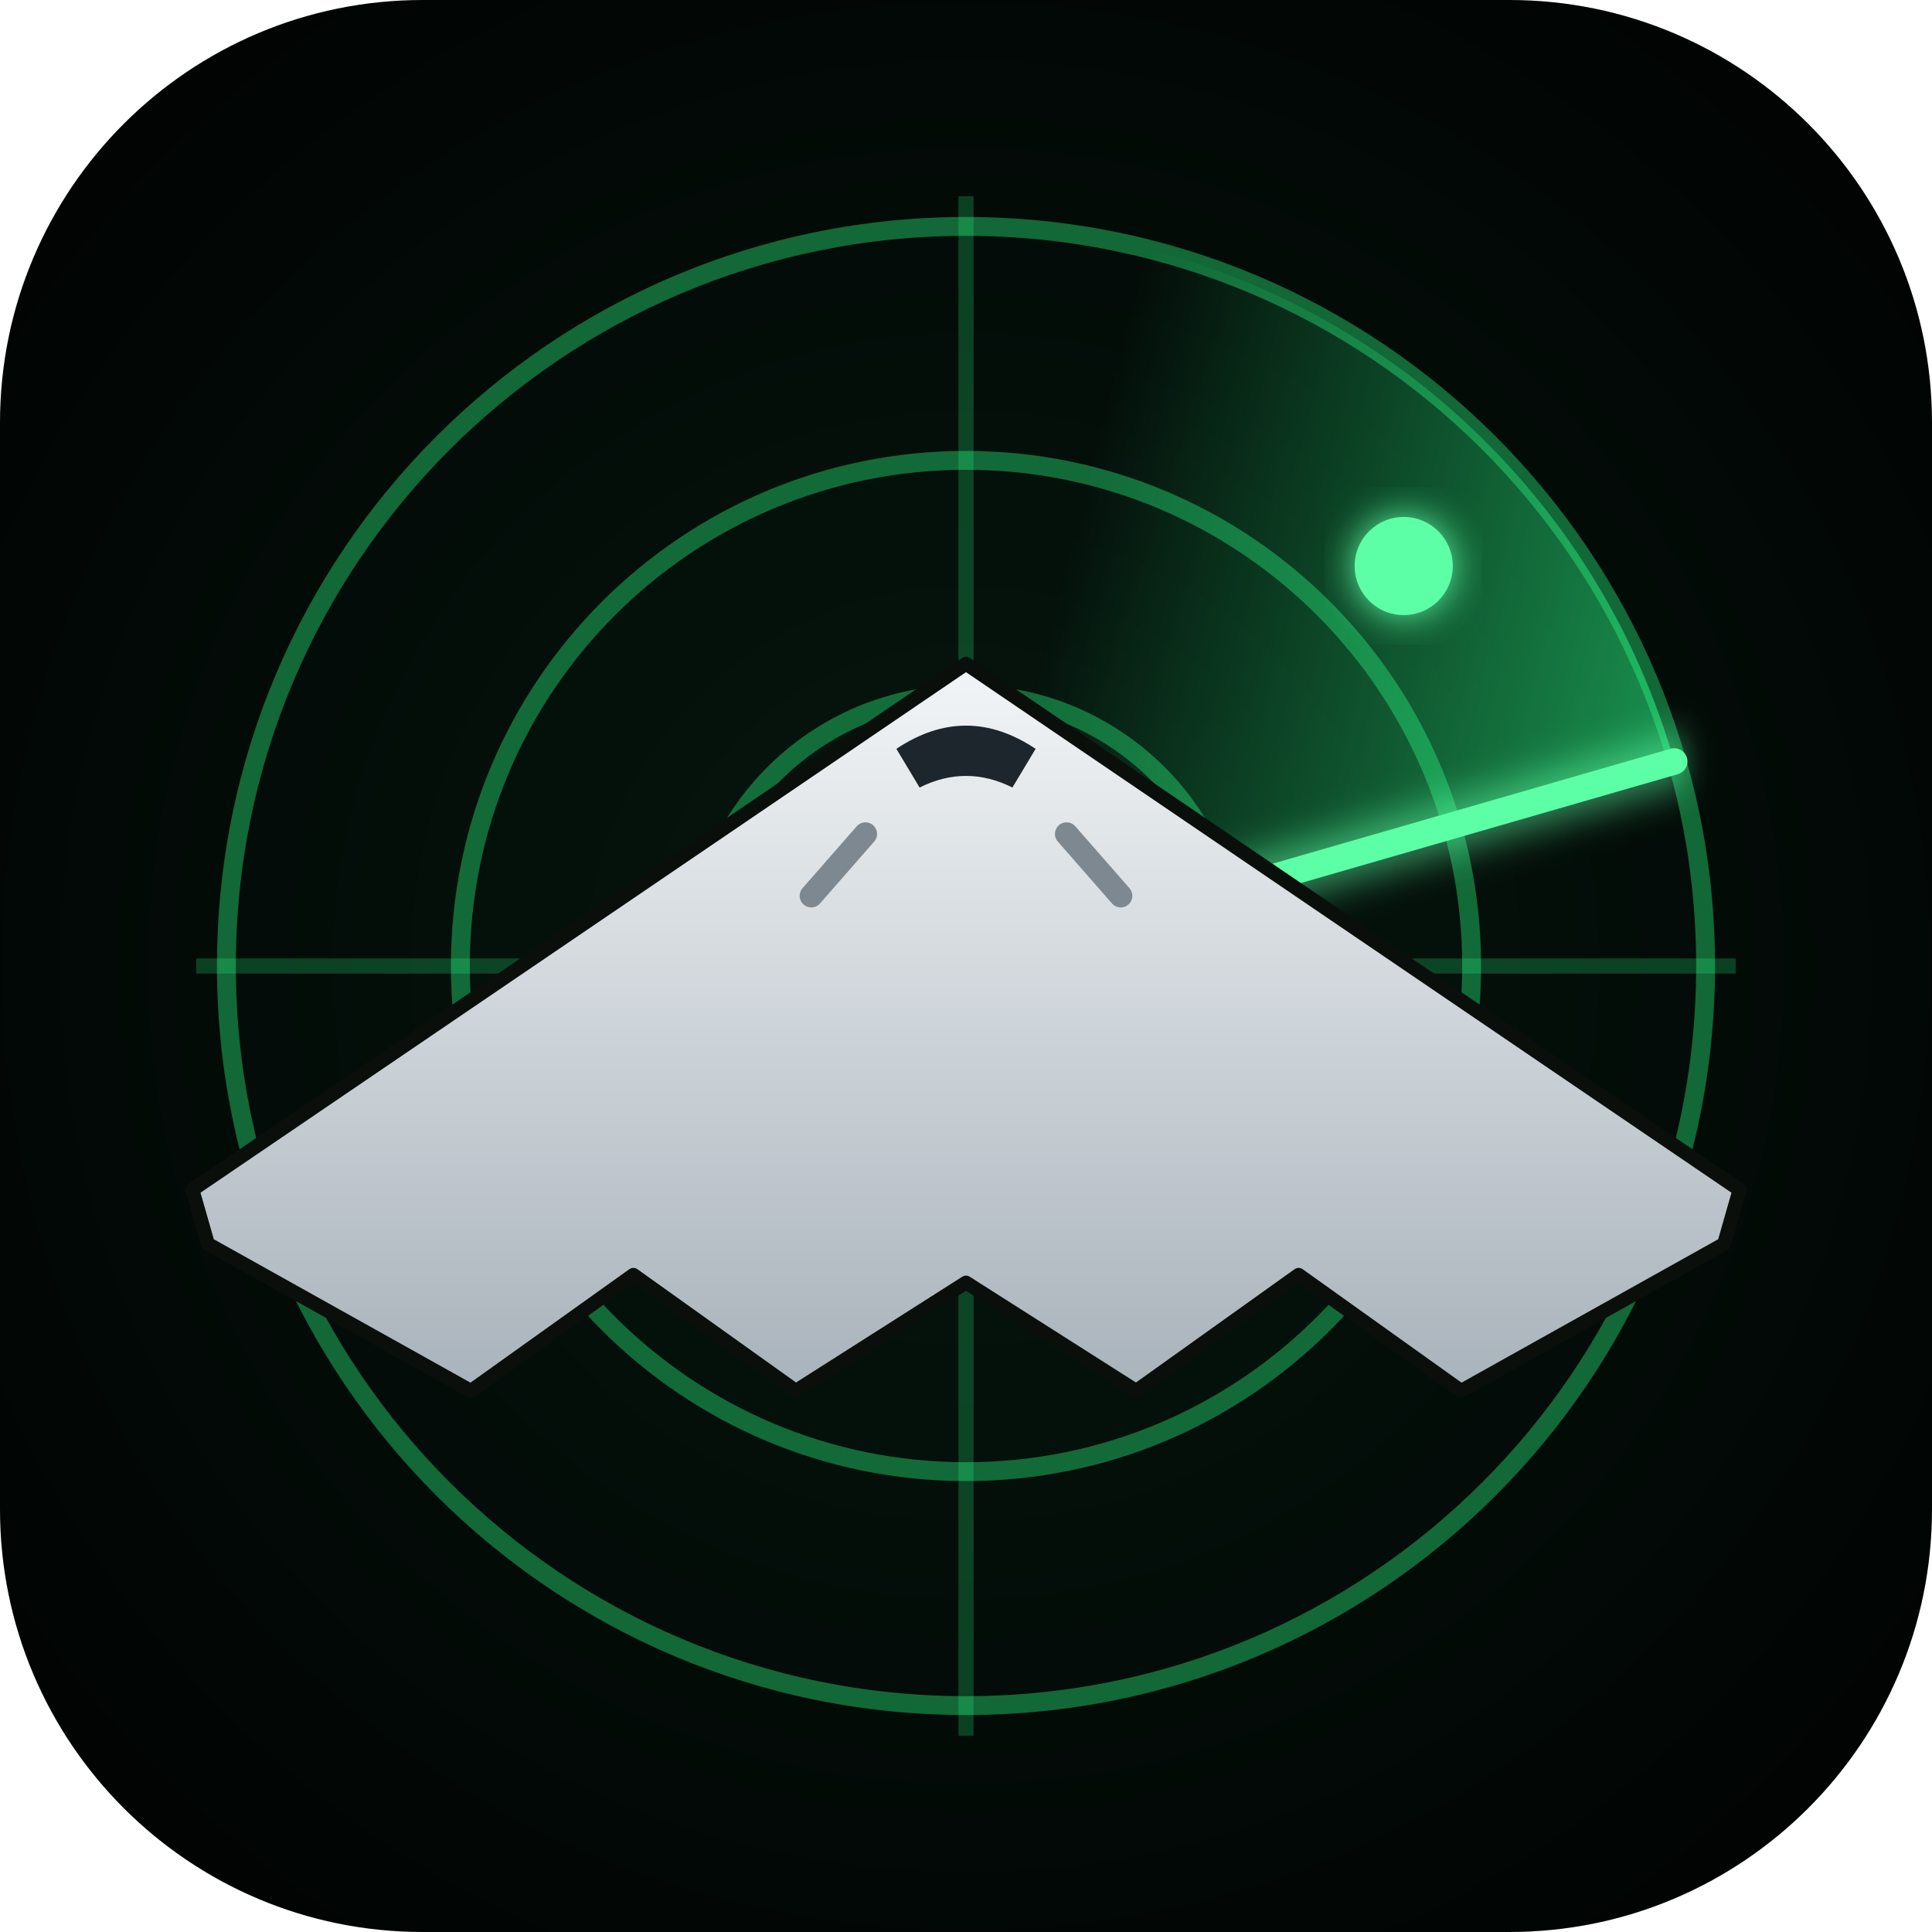
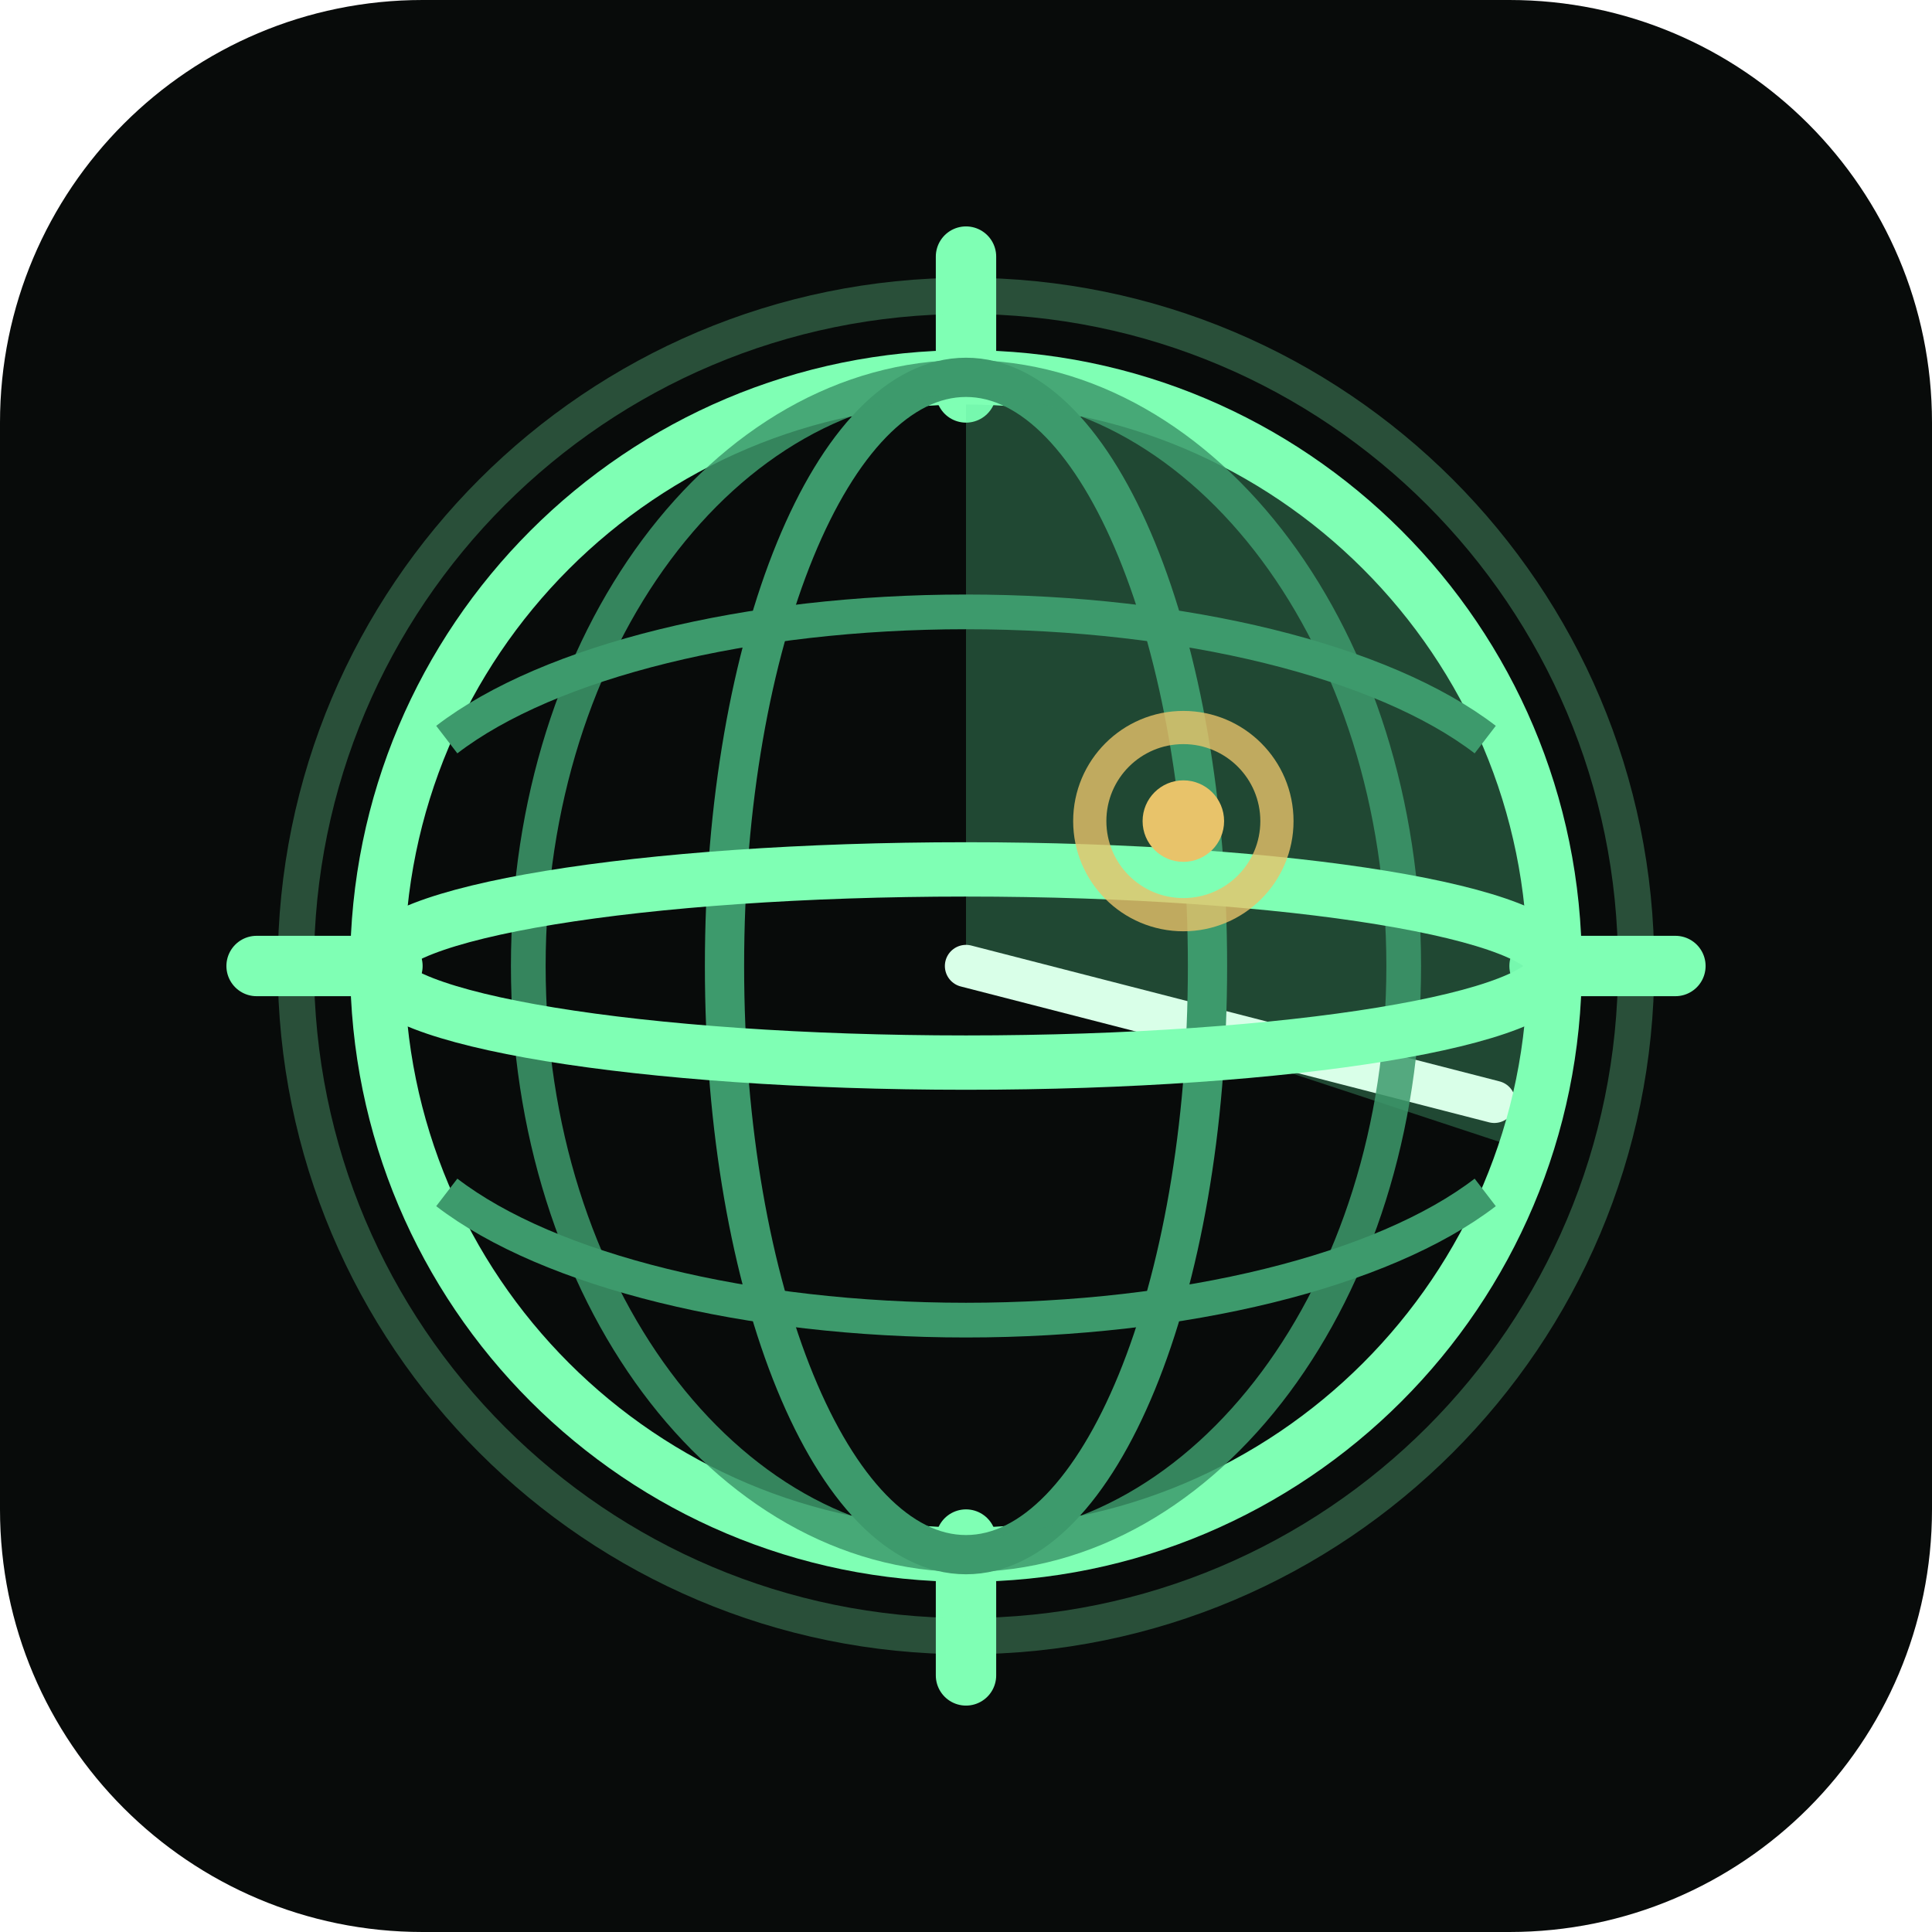
- <svg xmlns="http://www.w3.org/2000/svg" viewBox="0 0 512 512">
-   <defs>
-     <radialGradient id="bg" cx="50%" cy="50%" r="60%">
-       <stop offset="0" stop-color="#06180f" />
-       <stop offset="1" stop-color="#010403" />
-     </radialGradient>
-     <linearGradient id="sw" x1="0" y1="0" x2="1" y2="0">
-       <stop offset="0" stop-color="#2bff88" stop-opacity="0" />
-       <stop offset="1" stop-color="#2bff88" stop-opacity=".55" />
-     </linearGradient>
-     <linearGradient id="b2" x1="0" y1="0" x2="0" y2="1">
-       <stop offset="0" stop-color="#f2f5f7" />
-       <stop offset="1" stop-color="#a9b3bb" />
-     </linearGradient>
-     <filter id="gl" x="-30%" y="-30%" width="160%" height="160%">
-       <feGaussianBlur stdDeviation="5" result="b" />
-       <feMerge>
-         <feMergeNode in="b" />
-         <feMergeNode in="SourceGraphic" />
-       </feMerge>
-     </filter>
-   </defs>
-   <rect width="512" height="512" rx="112" fill="url(#bg)" />
-   <g fill="none" stroke="#2bff88" stroke-opacity=".38" stroke-width="5">
-     <circle cx="256" cy="256" r="196" />
-     <circle cx="256" cy="256" r="134" />
-     <circle cx="256" cy="256" r="72" />
-     <path d="M256 52v408M52 256h408" stroke-opacity=".22" stroke-width="4" />
+ <svg xmlns="http://www.w3.org/2000/svg" viewBox="0 0 64 64" role="img" aria-label="Frontline">
+   <rect width="64" height="64" rx="14" fill="#080b0a" />
+   <g fill="none" stroke="#7fffb4" stroke-width="2" stroke-linecap="round">
+     <line x1="32" y1="8.5" x2="32" y2="13" />
+     <line x1="32" y1="51" x2="32" y2="55.5" />
+     <line x1="8.5" y1="32" x2="13" y2="32" />
+     <line x1="51" y1="32" x2="55.5" y2="32" />
+     <circle cx="32" cy="32" r="22.2" stroke="#7fffb4" stroke-opacity=".28" stroke-width="1.2" />
  </g>
-   <path d="M256 256 L256 60 A196 196 0 0 1 425 158 Z" fill="url(#sw)" transform="rotate(14 256 256)" />
-   <path d="M256 256 L425 158" stroke="#5dffa6" stroke-width="7" stroke-linecap="round" filter="url(#gl)" transform="rotate(14 256 256)" />
-   <circle cx="372" cy="150" r="13" fill="#5dffa6" filter="url(#gl)" />
-   <g transform="translate(256 262) scale(205)">
-     <path d="M0 -0.42 L1 0.26 L0.98 0.33 L0.64 0.52 L0.43 0.37 L0.22 0.52 L0 0.38 L-0.22 0.52 L-0.43 0.37 L-0.64 0.52 L-0.98 0.33 L-1 0.26 Z" fill="url(#b2)" stroke="#0a0f0c" stroke-width=".018" stroke-linejoin="round" />
-     <path d="M-0.09 -0.31 Q0 -0.37 0.09 -0.31 L0.06 -0.26 Q0 -0.29 -0.06 -0.26 Z" fill="#1d262c" />
-     <path d="M0.13 -0.2 L0.2 -0.12 M-0.13 -0.2 L-0.2 -0.12" stroke="#7d8890" stroke-width=".03" stroke-linecap="round" />
+   <path d="M32 32 L32 12.5 A19.5 19.5 0 0 1 50.2 38 Z" fill="#5ee6a0" fill-opacity=".28" />
+   <path d="M32 32 L49.5 36.5" stroke="#d9ffe8" stroke-width="1.4" stroke-linecap="round" />
+   <g fill="none" stroke="#7fffb4" stroke-width="1.8">
+     <circle cx="32" cy="32" r="19.5" />
+     <ellipse cx="32" cy="32" rx="8" ry="19.5" stroke="#3d9a6c" stroke-width="1.3" />
+     <ellipse cx="32" cy="32" rx="14.5" ry="19.5" stroke="#3d9a6c" stroke-width="1.15" stroke-opacity=".85" />
+     <ellipse cx="32" cy="32" rx="19.5" ry="3.2" />
+     <path d="M14.8 24.5 A19.5 8 0 0 1 49.2 24.5" stroke="#3d9a6c" stroke-width="1.15" />
+     <path d="M14.8 39.5 A19.5 8 0 0 0 49.2 39.5" stroke="#3d9a6c" stroke-width="1.15" />
  </g>
+   <circle cx="39.2" cy="27.2" r="3.1" fill="none" stroke="#e8c36a" stroke-width="1.1" stroke-opacity=".8" />
+   <circle cx="39.2" cy="27.2" r="1.35" fill="#e8c36a" />
</svg>
